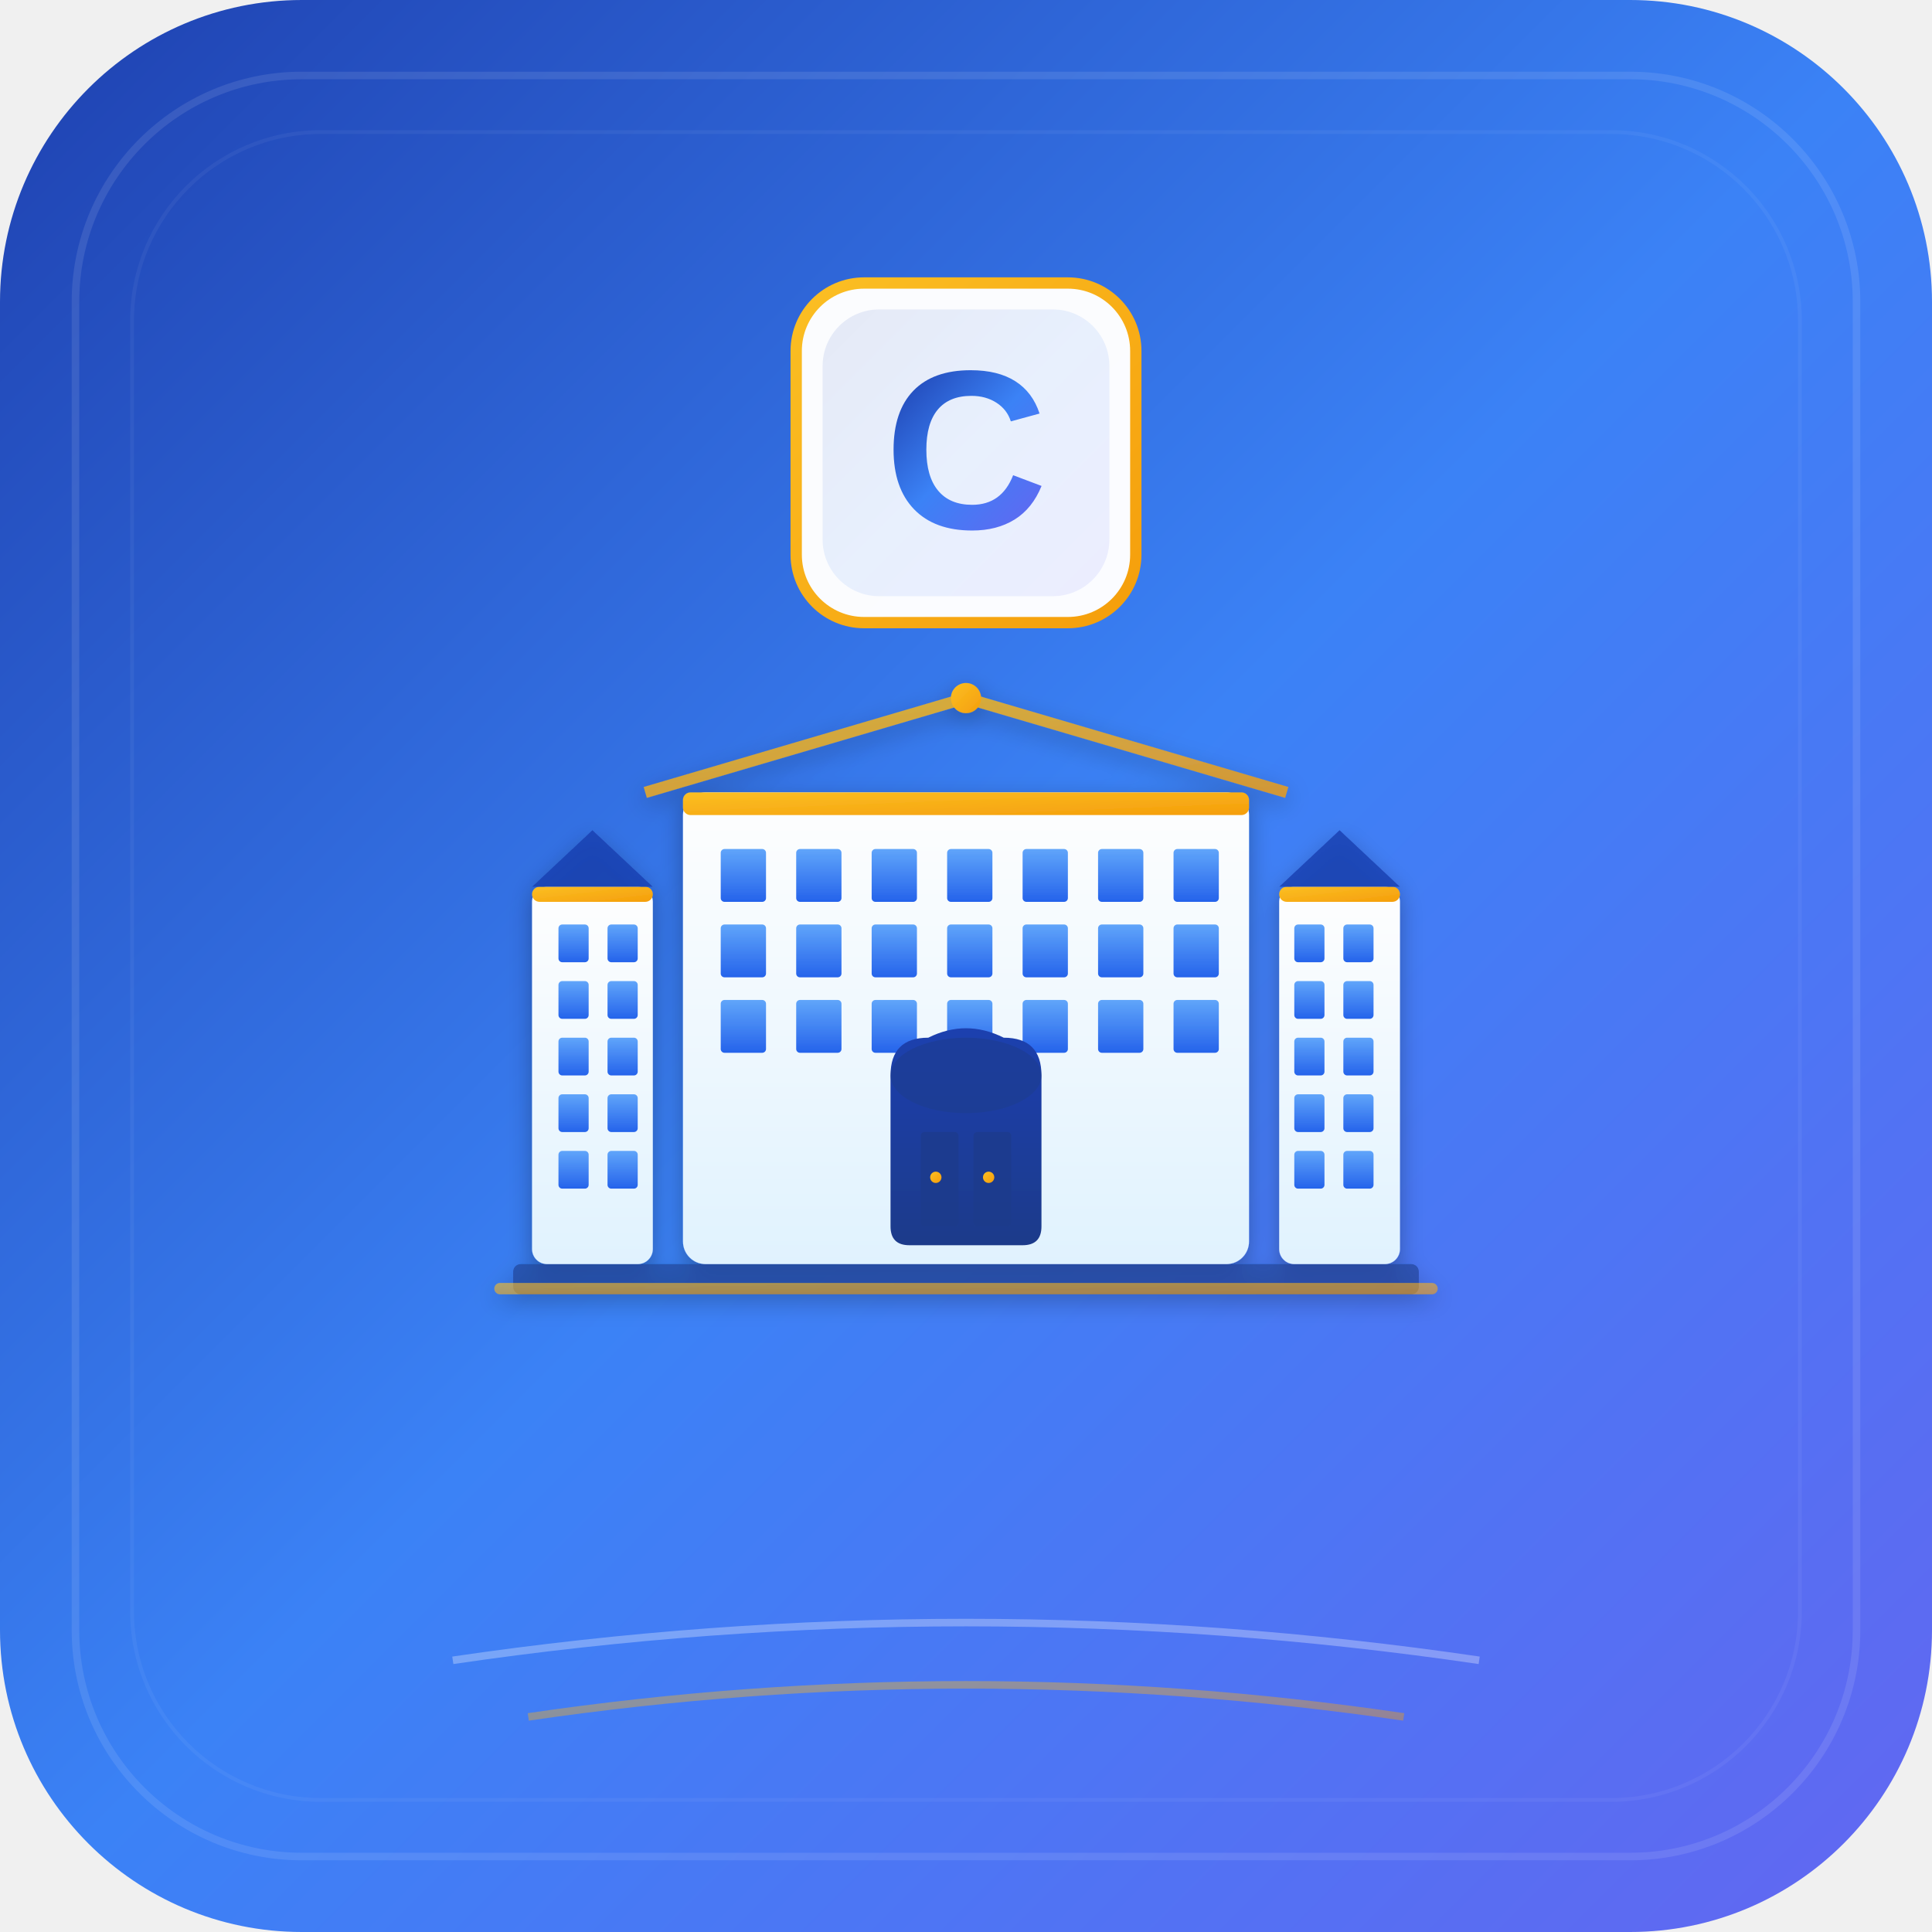
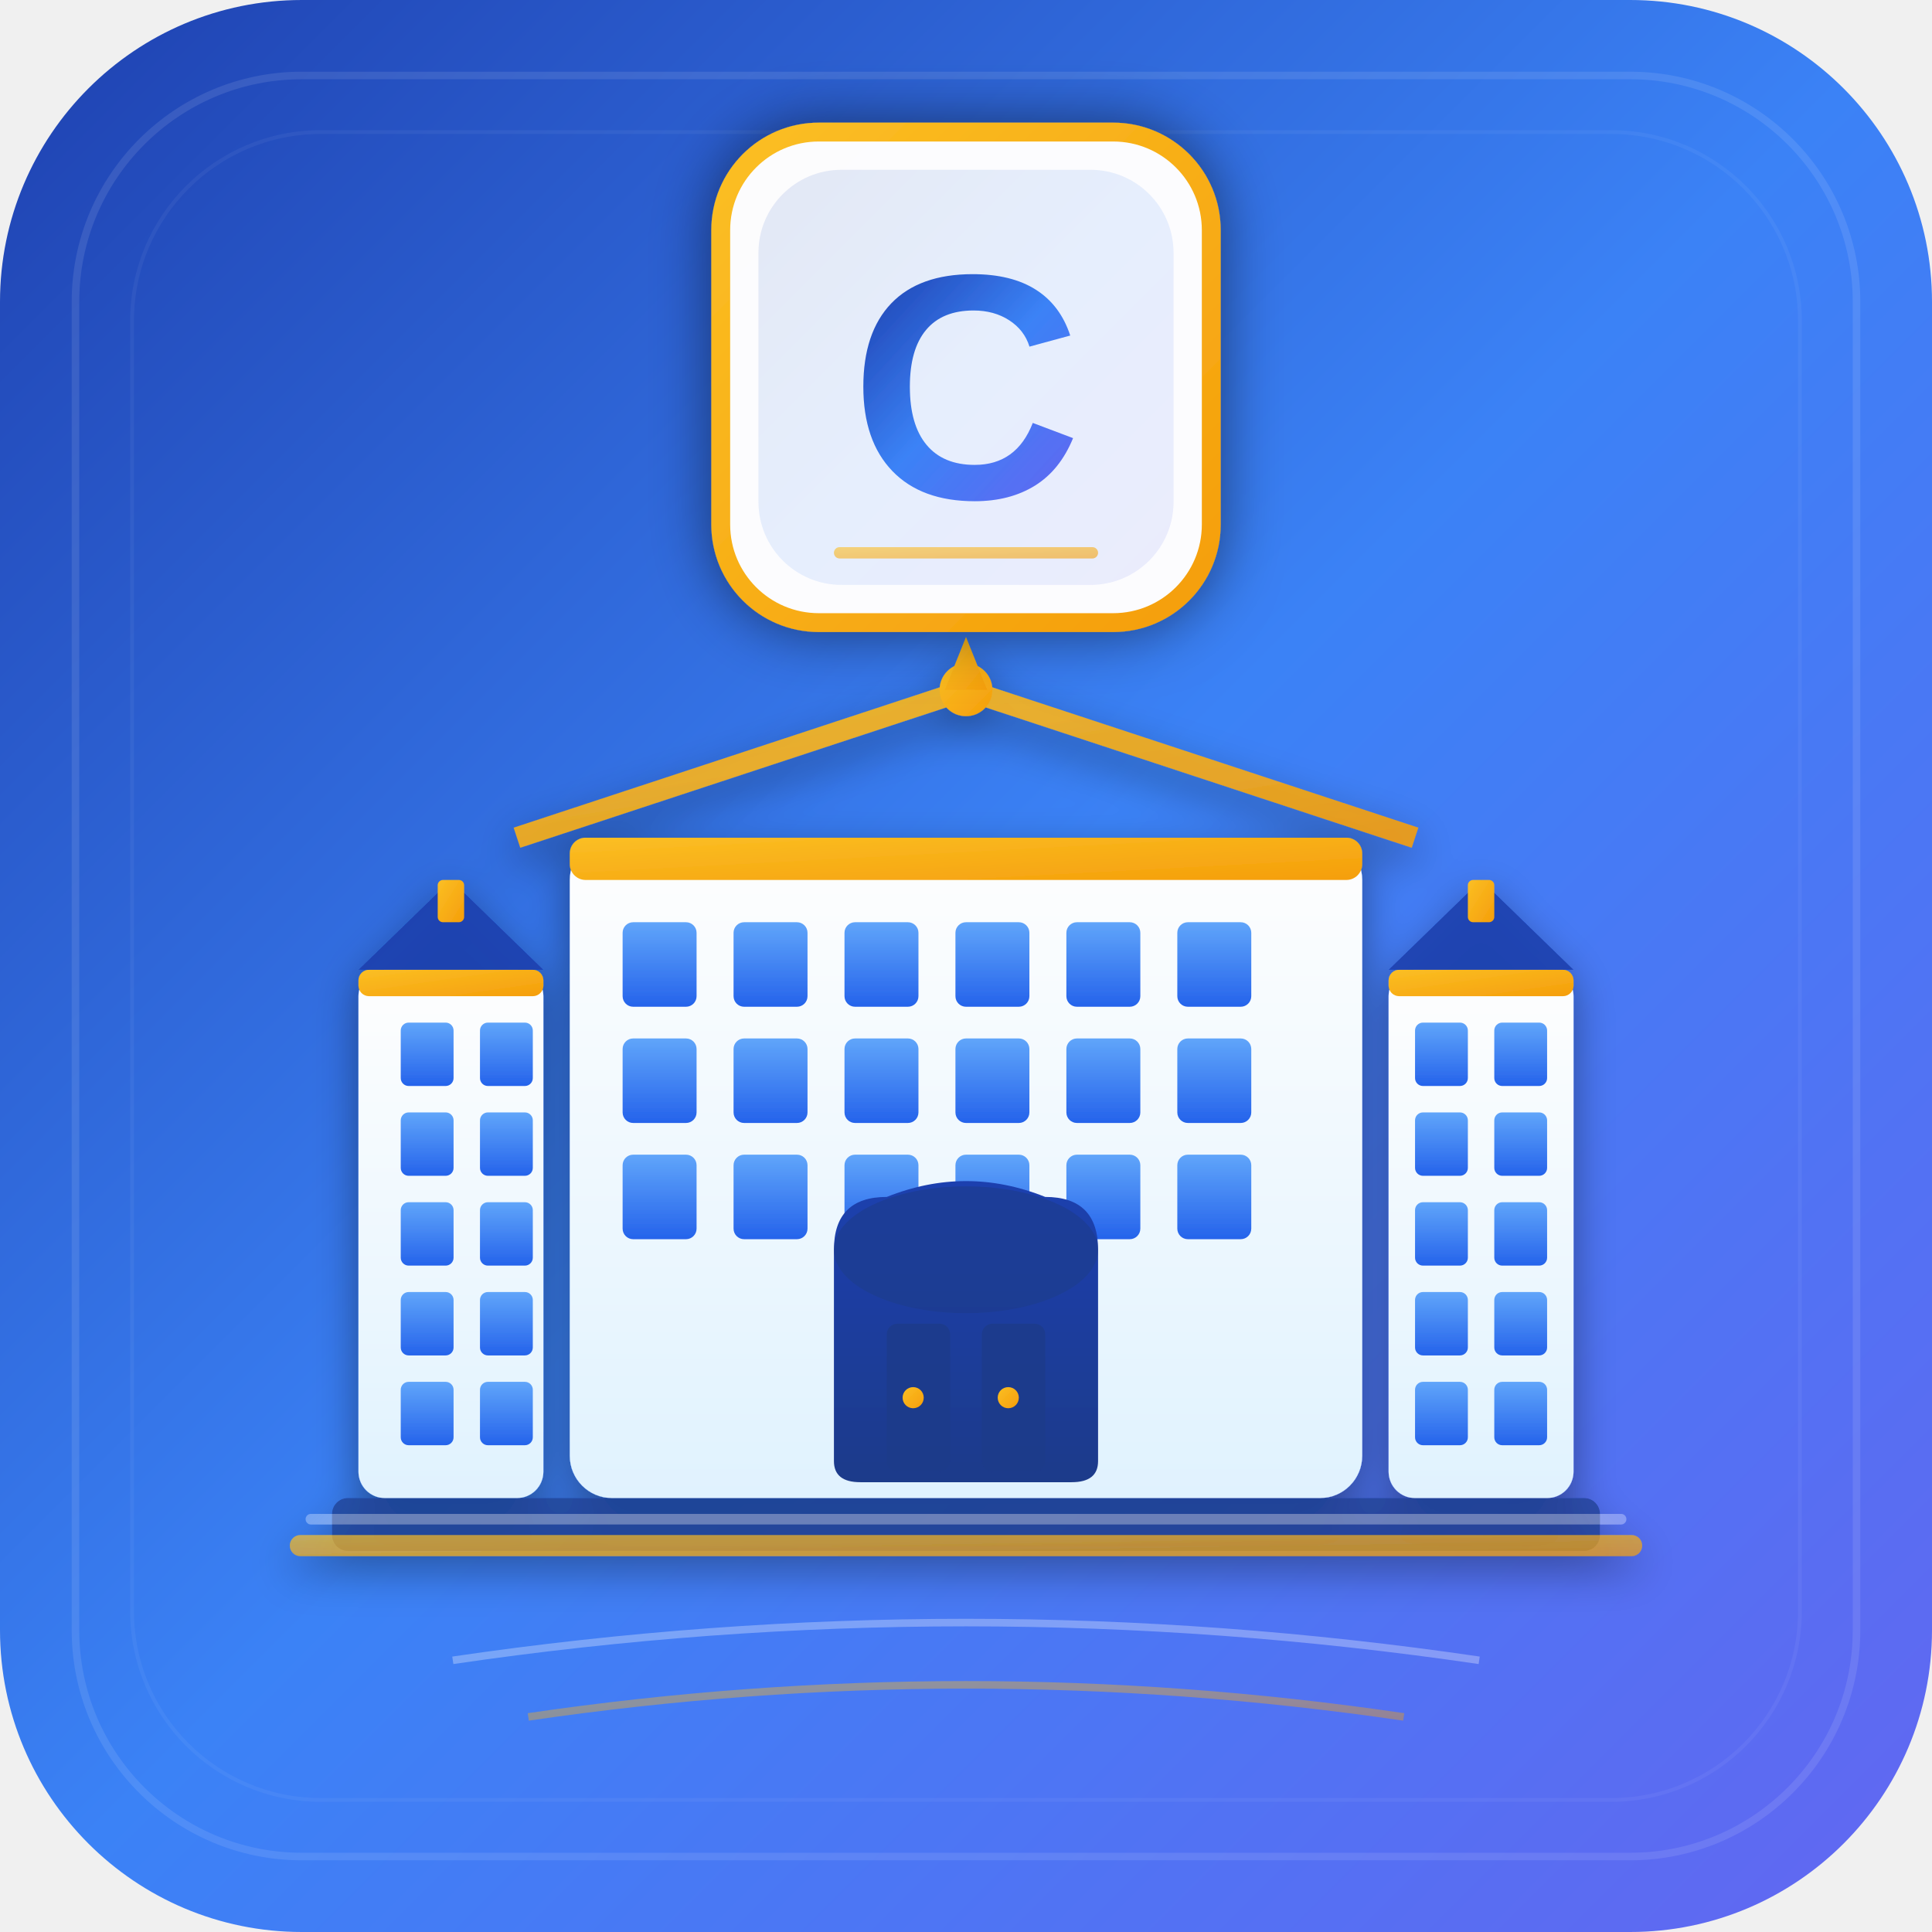
<svg xmlns="http://www.w3.org/2000/svg" width="512" height="512" viewBox="0 0 512 512" fill="none">
  <defs>
    <linearGradient id="bgGrad" x1="0%" y1="0%" x2="100%" y2="100%">
      <stop offset="0%" style="stop-color:#1e40af;stop-opacity:1" />
      <stop offset="50%" style="stop-color:#3b82f6;stop-opacity:1" />
      <stop offset="100%" style="stop-color:#6366f1;stop-opacity:1" />
    </linearGradient>
    <linearGradient id="buildingGrad" x1="0%" y1="0%" x2="0%" y2="100%">
      <stop offset="0%" style="stop-color:#fefefe;stop-opacity:1" />
      <stop offset="100%" style="stop-color:#e0f2fe;stop-opacity:1" />
    </linearGradient>
    <linearGradient id="windowGrad" x1="0%" y1="0%" x2="0%" y2="100%">
      <stop offset="0%" style="stop-color:#60a5fa;stop-opacity:1" />
      <stop offset="100%" style="stop-color:#2563eb;stop-opacity:1" />
    </linearGradient>
    <linearGradient id="doorGrad" x1="0%" y1="0%" x2="0%" y2="100%">
      <stop offset="0%" style="stop-color:#1e40af;stop-opacity:1" />
      <stop offset="100%" style="stop-color:#1e3a8a;stop-opacity:1" />
    </linearGradient>
    <linearGradient id="goldGrad" x1="0%" y1="0%" x2="100%" y2="100%">
      <stop offset="0%" style="stop-color:#fbbf24;stop-opacity:1" />
      <stop offset="100%" style="stop-color:#f59e0b;stop-opacity:1" />
    </linearGradient>
+     <filter id="glow" x="-50%" y="-50%" width="200%" height="200%">
+       <feGaussianBlur in="SourceAlpha" stdDeviation="8" />
+       <feOffset dx="0" dy="0" result="offsetblur" />
+       <feComponentTransfer>
+         <feFuncA type="linear" slope="0.5" />
+       </feComponentTransfer>
+       <feMerge>
+         <feMergeNode />
+         <feMergeNode in="SourceGraphic" />
+       </feMerge>
+     </filter>
    <filter id="shadow" x="-50%" y="-50%" width="200%" height="200%">
-       <feGaussianBlur in="SourceAlpha" stdDeviation="3" />
-       <feOffset dx="0" dy="2" result="offsetblur" />
+       <feGaussianBlur in="SourceAlpha" stdDeviation="4" />
+       <feOffset dx="0" dy="3" result="offsetblur" />
      <feComponentTransfer>
-         <feFuncA type="linear" slope="0.3" />
+         <feFuncA type="linear" slope="0.4" />
      </feComponentTransfer>
      <feMerge>
        <feMergeNode />
        <feMergeNode in="SourceGraphic" />
      </feMerge>
    </filter>
  </defs>
  <rect x="0" y="0" width="512" height="512" rx="80" fill="url(#bgGrad)" />
  <rect x="20" y="20" width="472" height="472" rx="60" fill="none" stroke="#ffffff" stroke-width="2" opacity="0.1" />
  <rect x="35" y="35" width="442" height="442" rx="50" fill="none" stroke="#ffffff" stroke-width="1" opacity="0.05" />
-   <g transform="translate(256, 280)" filter="url(#shadow)">
-     <rect x="-120" y="55" width="240" height="8" rx="2" fill="#1e3a8a" opacity="0.6" />
+   <g transform="translate(256, 320) scale(1.4)" filter="url(#shadow)">
+     <rect x="-120" y="55" width="240" height="10" rx="3" fill="#1e3a8a" opacity="0.7" />
    <g>
-       <rect x="-115" y="-45" width="32" height="100" rx="4" fill="url(#buildingGrad)" />
-       <rect x="-115" y="-45" width="32" height="4" rx="2" fill="url(#goldGrad)" />
-       <rect x="-108" y="-35" width="8" height="10" rx="1" fill="url(#windowGrad)" />
-       <rect x="-95" y="-35" width="8" height="10" rx="1" fill="url(#windowGrad)" />
-       <rect x="-108" y="-20" width="8" height="10" rx="1" fill="url(#windowGrad)" />
-       <rect x="-95" y="-20" width="8" height="10" rx="1" fill="url(#windowGrad)" />
-       <rect x="-108" y="-5" width="8" height="10" rx="1" fill="url(#windowGrad)" />
-       <rect x="-95" y="-5" width="8" height="10" rx="1" fill="url(#windowGrad)" />
-       <rect x="-108" y="10" width="8" height="10" rx="1" fill="url(#windowGrad)" />
-       <rect x="-95" y="10" width="8" height="10" rx="1" fill="url(#windowGrad)" />
-       <rect x="-108" y="25" width="8" height="10" rx="1" fill="url(#windowGrad)" />
-       <rect x="-95" y="25" width="8" height="10" rx="1" fill="url(#windowGrad)" />
-       <path d="M -115 -45 L -99 -60 L -83 -45" fill="#1e40af" opacity="0.8" />
+       <rect x="-115" y="-45" width="35" height="100" rx="5" fill="url(#buildingGrad)" />
+       <rect x="-115" y="-45" width="35" height="5" rx="2" fill="url(#goldGrad)" />
+       <rect x="-107" y="-35" width="10" height="12" rx="1.5" fill="url(#windowGrad)" />
+       <rect x="-92" y="-35" width="10" height="12" rx="1.5" fill="url(#windowGrad)" />
+       <rect x="-107" y="-18" width="10" height="12" rx="1.5" fill="url(#windowGrad)" />
+       <rect x="-92" y="-18" width="10" height="12" rx="1.5" fill="url(#windowGrad)" />
+       <rect x="-107" y="-1" width="10" height="12" rx="1.5" fill="url(#windowGrad)" />
+       <rect x="-92" y="-1" width="10" height="12" rx="1.5" fill="url(#windowGrad)" />
+       <rect x="-107" y="16" width="10" height="12" rx="1.5" fill="url(#windowGrad)" />
+       <rect x="-92" y="16" width="10" height="12" rx="1.5" fill="url(#windowGrad)" />
+       <rect x="-107" y="33" width="10" height="12" rx="1.5" fill="url(#windowGrad)" />
+       <rect x="-92" y="33" width="10" height="12" rx="1.5" fill="url(#windowGrad)" />
+       <path d="M -115 -45 L -97.5 -62 L -80 -45" fill="#1e40af" opacity="0.9" />
+       <rect x="-100" y="-62" width="5" height="8" rx="1" fill="url(#goldGrad)" />
    </g>
    <g>
-       <rect x="-75" y="-70" width="150" height="125" rx="6" fill="url(#buildingGrad)" />
-       <rect x="-75" y="-70" width="150" height="6" rx="2" fill="url(#goldGrad)" />
-       <rect x="-65" y="-55" width="12" height="14" rx="1" fill="url(#windowGrad)" />
-       <rect x="-45" y="-55" width="12" height="14" rx="1" fill="url(#windowGrad)" />
-       <rect x="-25" y="-55" width="12" height="14" rx="1" fill="url(#windowGrad)" />
-       <rect x="-5" y="-55" width="12" height="14" rx="1" fill="url(#windowGrad)" />
-       <rect x="15" y="-55" width="12" height="14" rx="1" fill="url(#windowGrad)" />
-       <rect x="35" y="-55" width="12" height="14" rx="1" fill="url(#windowGrad)" />
-       <rect x="55" y="-55" width="12" height="14" rx="1" fill="url(#windowGrad)" />
-       <rect x="-65" y="-35" width="12" height="14" rx="1" fill="url(#windowGrad)" />
-       <rect x="-45" y="-35" width="12" height="14" rx="1" fill="url(#windowGrad)" />
-       <rect x="-25" y="-35" width="12" height="14" rx="1" fill="url(#windowGrad)" />
-       <rect x="-5" y="-35" width="12" height="14" rx="1" fill="url(#windowGrad)" />
-       <rect x="15" y="-35" width="12" height="14" rx="1" fill="url(#windowGrad)" />
-       <rect x="35" y="-35" width="12" height="14" rx="1" fill="url(#windowGrad)" />
-       <rect x="55" y="-35" width="12" height="14" rx="1" fill="url(#windowGrad)" />
-       <rect x="-65" y="-15" width="12" height="14" rx="1" fill="url(#windowGrad)" />
-       <rect x="-45" y="-15" width="12" height="14" rx="1" fill="url(#windowGrad)" />
-       <rect x="-25" y="-15" width="12" height="14" rx="1" fill="url(#windowGrad)" />
-       <rect x="-5" y="-15" width="12" height="14" rx="1" fill="url(#windowGrad)" />
-       <rect x="15" y="-15" width="12" height="14" rx="1" fill="url(#windowGrad)" />
-       <rect x="35" y="-15" width="12" height="14" rx="1" fill="url(#windowGrad)" />
-       <rect x="55" y="-15" width="12" height="14" rx="1" fill="url(#windowGrad)" />
-       <path d="M -20 5 L -20 45 Q -20 50 -15 50 L 15 50 Q 20 50 20 45 L 20 5 Q 20 -5 10 -5 Q 0 -10 -10 -5 Q -20 -5 -20 5" fill="url(#doorGrad)" />
-       <ellipse cx="0" cy="5" rx="20" ry="10" fill="#1e3a8a" opacity="0.5" />
-       <rect x="-12" y="20" width="10" height="25" rx="1" fill="#1e3a8a" opacity="0.7" />
-       <rect x="2" y="20" width="10" height="25" rx="1" fill="#1e3a8a" opacity="0.7" />
-       <circle cx="-8" cy="32" r="1.5" fill="url(#goldGrad)" />
-       <circle cx="6" cy="32" r="1.5" fill="url(#goldGrad)" />
-       <path d="M -85 -70 L 0 -95 L 85 -70" stroke="url(#goldGrad)" stroke-width="3" fill="none" opacity="0.8" />
-       <circle cx="0" cy="-95" r="4" fill="url(#goldGrad)" />
+       <rect x="-75" y="-70" width="150" height="125" rx="8" fill="url(#buildingGrad)" />
+       <rect x="-75" y="-70" width="150" height="8" rx="3" fill="url(#goldGrad)" />
+       <rect x="-65" y="-54" width="14" height="16" rx="2" fill="url(#windowGrad)" />
+       <rect x="-44" y="-54" width="14" height="16" rx="2" fill="url(#windowGrad)" />
+       <rect x="-23" y="-54" width="14" height="16" rx="2" fill="url(#windowGrad)" />
+       <rect x="-2" y="-54" width="14" height="16" rx="2" fill="url(#windowGrad)" />
+       <rect x="19" y="-54" width="14" height="16" rx="2" fill="url(#windowGrad)" />
+       <rect x="40" y="-54" width="14" height="16" rx="2" fill="url(#windowGrad)" />
+       <rect x="-65" y="-32" width="14" height="16" rx="2" fill="url(#windowGrad)" />
+       <rect x="-44" y="-32" width="14" height="16" rx="2" fill="url(#windowGrad)" />
+       <rect x="-23" y="-32" width="14" height="16" rx="2" fill="url(#windowGrad)" />
+       <rect x="-2" y="-32" width="14" height="16" rx="2" fill="url(#windowGrad)" />
+       <rect x="19" y="-32" width="14" height="16" rx="2" fill="url(#windowGrad)" />
+       <rect x="40" y="-32" width="14" height="16" rx="2" fill="url(#windowGrad)" />
+       <rect x="-65" y="-10" width="14" height="16" rx="2" fill="url(#windowGrad)" />
+       <rect x="-44" y="-10" width="14" height="16" rx="2" fill="url(#windowGrad)" />
+       <rect x="-23" y="-10" width="14" height="16" rx="2" fill="url(#windowGrad)" />
+       <rect x="-2" y="-10" width="14" height="16" rx="2" fill="url(#windowGrad)" />
+       <rect x="19" y="-10" width="14" height="16" rx="2" fill="url(#windowGrad)" />
+       <rect x="40" y="-10" width="14" height="16" rx="2" fill="url(#windowGrad)" />
+       <path d="M -25 8 L -25 48 Q -25 52 -20 52 L 20 52 Q 25 52 25 48 L 25 8 Q 25 -2 15 -2 Q 0 -8 -15 -2 Q -25 -2 -25 8" fill="url(#doorGrad)" />
+       <ellipse cx="0" cy="8" rx="25" ry="12" fill="#1e3a8a" opacity="0.6" />
+       <rect x="-15" y="22" width="12" height="28" rx="2" fill="#1e3a8a" opacity="0.8" />
+       <rect x="3" y="22" width="12" height="28" rx="2" fill="#1e3a8a" opacity="0.8" />
+       <circle cx="-10" cy="36" r="2" fill="url(#goldGrad)" />
+       <circle cx="8" cy="36" r="2" fill="url(#goldGrad)" />
+       <path d="M -85 -70 L 0 -98 L 85 -70" stroke="url(#goldGrad)" stroke-width="4" fill="none" opacity="0.9" />
+       <circle cx="0" cy="-98" r="5" fill="url(#goldGrad)" />
+       <polygon points="0,-108 -4,-98 4,-98" fill="url(#goldGrad)" />
    </g>
    <g>
-       <rect x="83" y="-45" width="32" height="100" rx="4" fill="url(#buildingGrad)" />
-       <rect x="83" y="-45" width="32" height="4" rx="2" fill="url(#goldGrad)" />
-       <rect x="87" y="-35" width="8" height="10" rx="1" fill="url(#windowGrad)" />
-       <rect x="100" y="-35" width="8" height="10" rx="1" fill="url(#windowGrad)" />
-       <rect x="87" y="-20" width="8" height="10" rx="1" fill="url(#windowGrad)" />
-       <rect x="100" y="-20" width="8" height="10" rx="1" fill="url(#windowGrad)" />
-       <rect x="87" y="-5" width="8" height="10" rx="1" fill="url(#windowGrad)" />
-       <rect x="100" y="-5" width="8" height="10" rx="1" fill="url(#windowGrad)" />
-       <rect x="87" y="10" width="8" height="10" rx="1" fill="url(#windowGrad)" />
-       <rect x="100" y="10" width="8" height="10" rx="1" fill="url(#windowGrad)" />
-       <rect x="87" y="25" width="8" height="10" rx="1" fill="url(#windowGrad)" />
-       <rect x="100" y="25" width="8" height="10" rx="1" fill="url(#windowGrad)" />
-       <path d="M 83 -45 L 99 -60 L 115 -45" fill="#1e40af" opacity="0.8" />
+       <rect x="80" y="-45" width="35" height="100" rx="5" fill="url(#buildingGrad)" />
+       <rect x="80" y="-45" width="35" height="5" rx="2" fill="url(#goldGrad)" />
+       <rect x="85" y="-35" width="10" height="12" rx="1.5" fill="url(#windowGrad)" />
+       <rect x="100" y="-35" width="10" height="12" rx="1.5" fill="url(#windowGrad)" />
+       <rect x="85" y="-18" width="10" height="12" rx="1.5" fill="url(#windowGrad)" />
+       <rect x="100" y="-18" width="10" height="12" rx="1.5" fill="url(#windowGrad)" />
+       <rect x="85" y="-1" width="10" height="12" rx="1.5" fill="url(#windowGrad)" />
+       <rect x="100" y="-1" width="10" height="12" rx="1.5" fill="url(#windowGrad)" />
+       <rect x="85" y="16" width="10" height="12" rx="1.5" fill="url(#windowGrad)" />
+       <rect x="100" y="16" width="10" height="12" rx="1.5" fill="url(#windowGrad)" />
+       <rect x="85" y="33" width="10" height="12" rx="1.5" fill="url(#windowGrad)" />
+       <rect x="100" y="33" width="10" height="12" rx="1.5" fill="url(#windowGrad)" />
+       <path d="M 80 -45 L 97.5 -62 L 115 -45" fill="#1e40af" opacity="0.9" />
+       <rect x="95" y="-62" width="5" height="8" rx="1" fill="url(#goldGrad)" />
    </g>
-     <rect x="-125" y="60" width="250" height="3" rx="1.5" fill="url(#goldGrad)" opacity="0.6" />
+     <rect x="-128" y="62" width="256" height="4" rx="2" fill="url(#goldGrad)" opacity="0.7" />
+     <rect x="-125" y="58" width="250" height="2" rx="1" fill="#ffffff" opacity="0.3" />
  </g>
-   <g transform="translate(256, 120)">
-     <rect x="-45" y="-45" width="90" height="90" rx="18" fill="#ffffff" opacity="0.98" />
-     <rect x="-45" y="-45" width="90" height="90" rx="18" fill="none" stroke="url(#goldGrad)" stroke-width="3" />
-     <rect x="-38" y="-38" width="76" height="76" rx="15" fill="url(#bgGrad)" opacity="0.1" />
-     <text x="0" y="20" font-family="Arial, Helvetica, sans-serif" font-size="60" font-weight="bold" fill="url(#bgGrad)" text-anchor="middle" style="letter-spacing: -2px;">C</text>
+   <g transform="translate(256, 100)" filter="url(#glow)">
+     <rect x="-65" y="-65" width="130" height="130" rx="26" fill="#ffffff" opacity="0.98" />
+     <rect x="-65" y="-65" width="130" height="130" rx="26" fill="none" stroke="url(#goldGrad)" stroke-width="5" />
+     <rect x="-55" y="-55" width="110" height="110" rx="22" fill="url(#bgGrad)" opacity="0.12" />
+     <text x="0" y="32" font-family="Arial, Helvetica, sans-serif" font-size="85" font-weight="bold" fill="url(#bgGrad)" text-anchor="middle" style="letter-spacing: -3px;">C</text>
+     <rect x="-35" y="45" width="70" height="3" rx="1.5" fill="url(#goldGrad)" opacity="0.6" />
  </g>
  <path d="M 120 440 Q 256 420 392 440" stroke="#ffffff" stroke-width="2" fill="none" opacity="0.3" />
  <path d="M 140 455 Q 256 438 372 455" stroke="url(#goldGrad)" stroke-width="2" fill="none" opacity="0.4" />
</svg>
